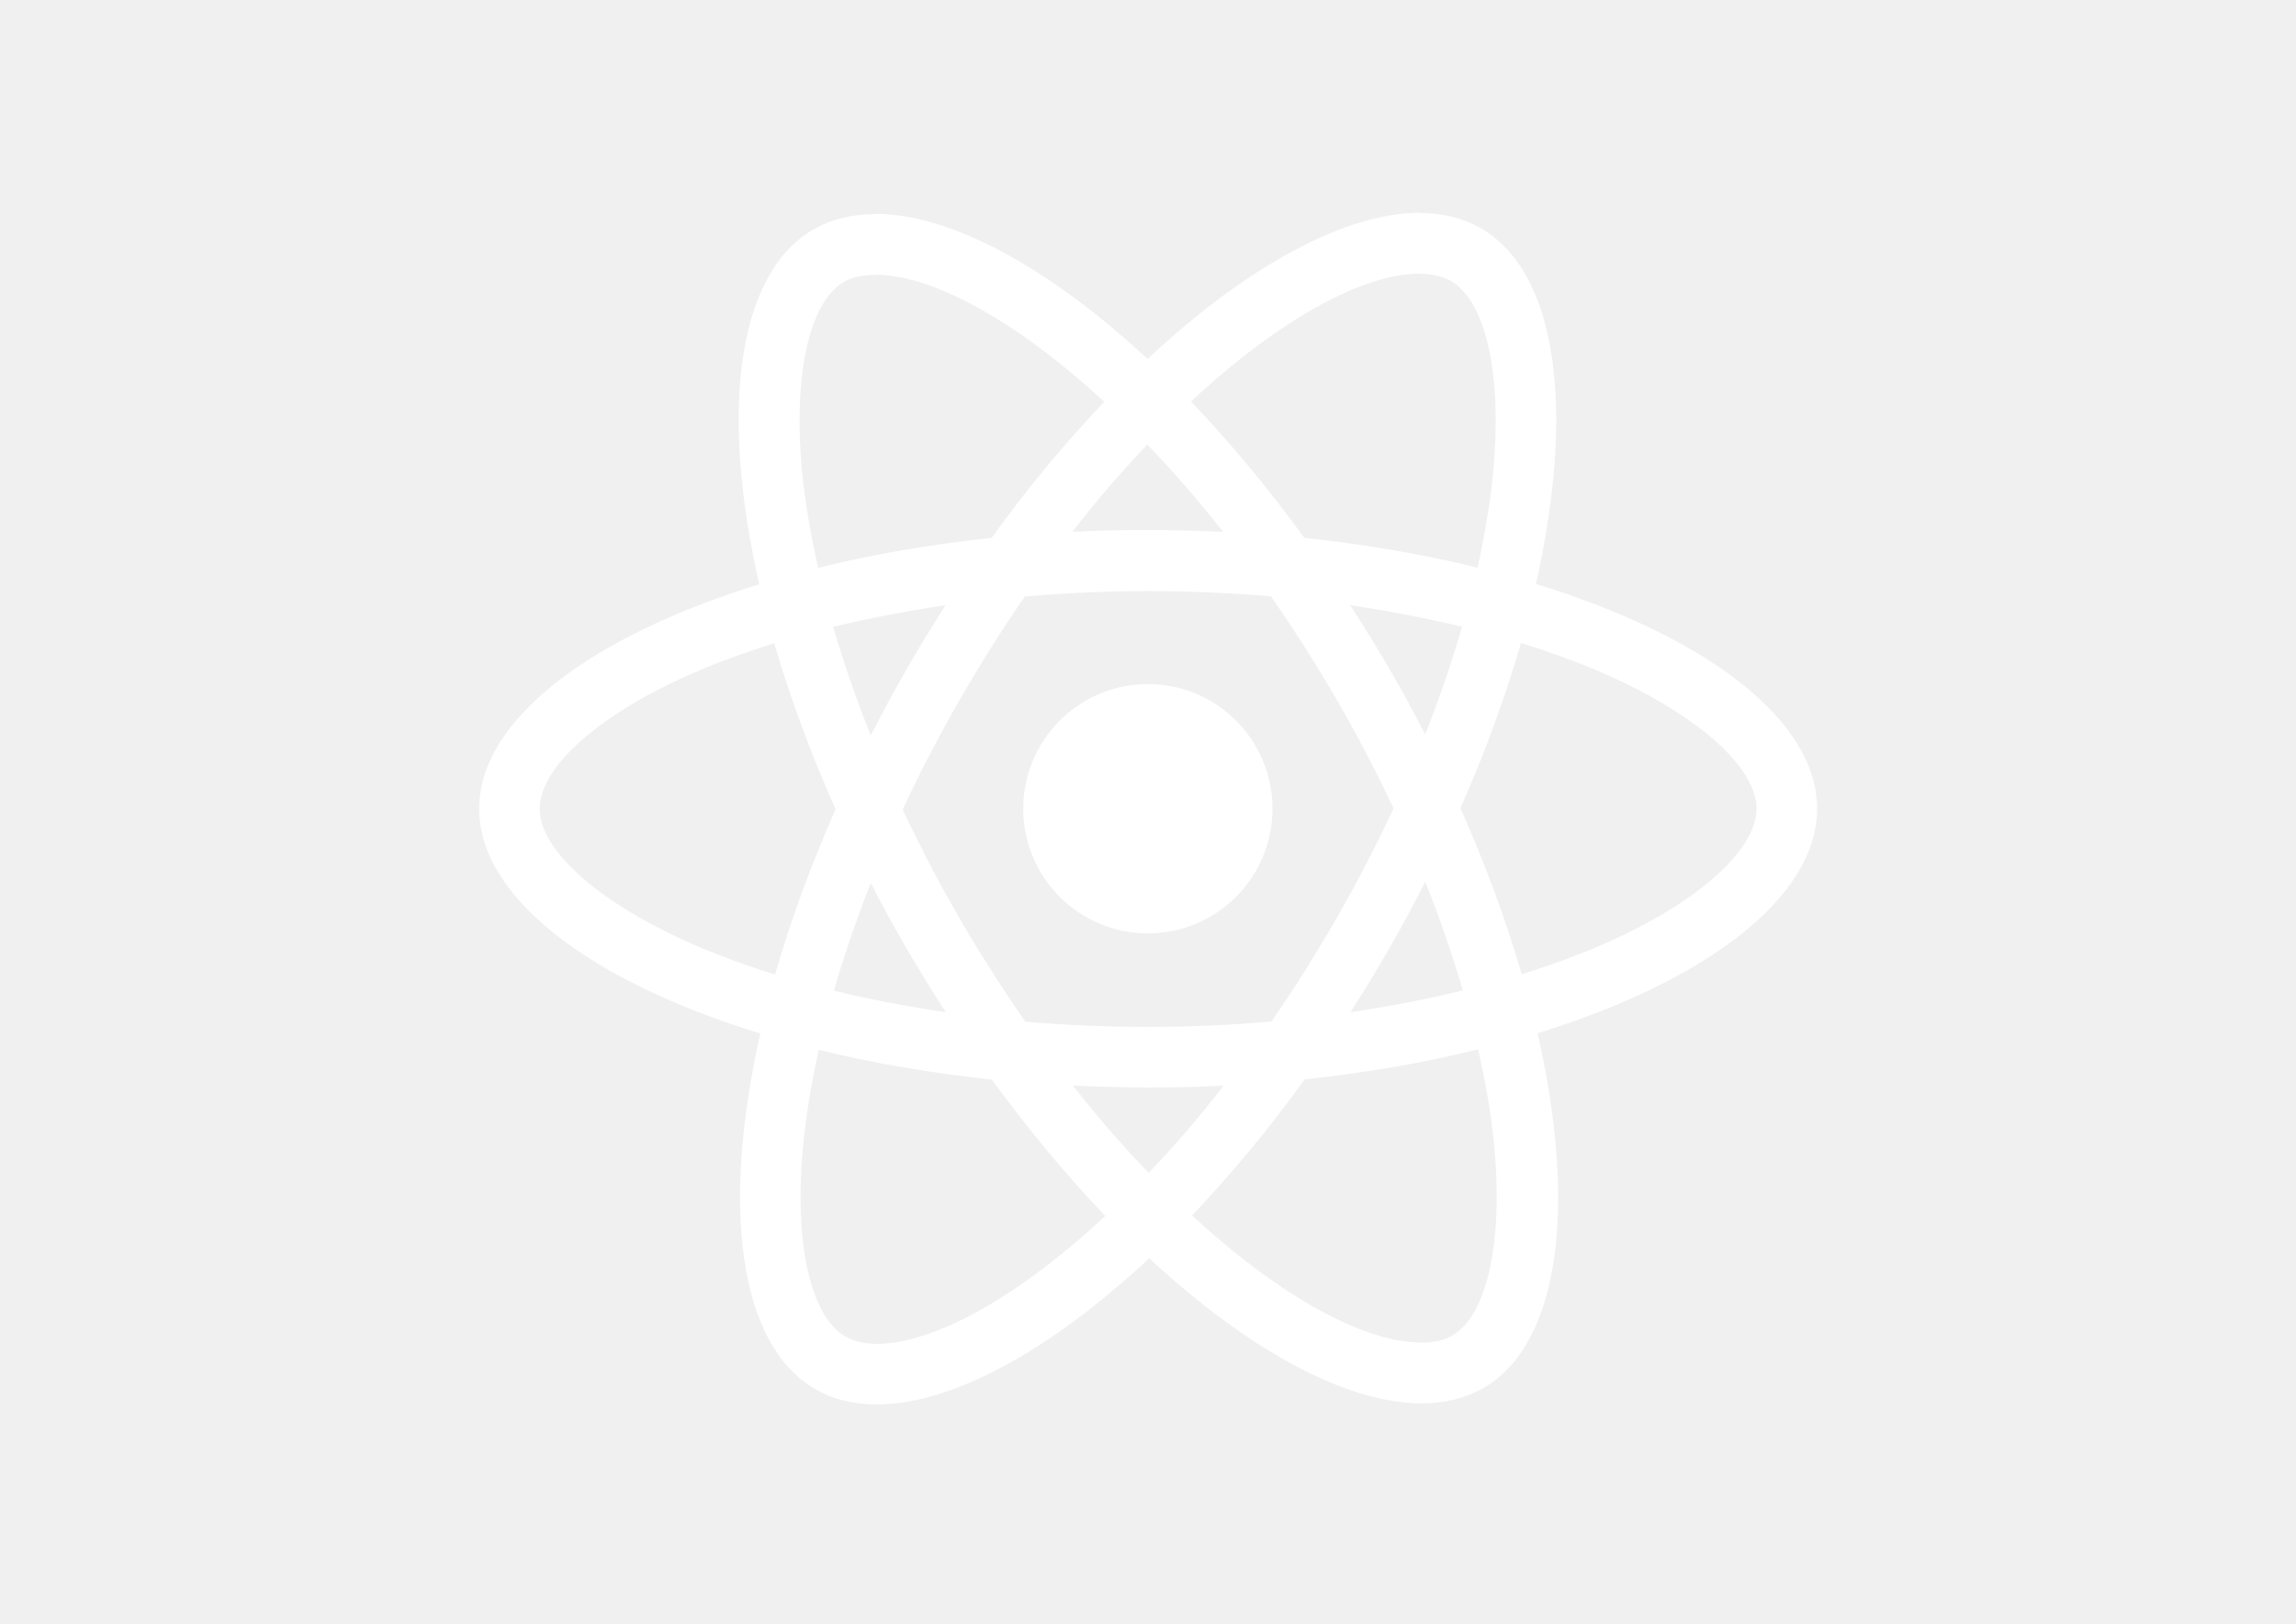
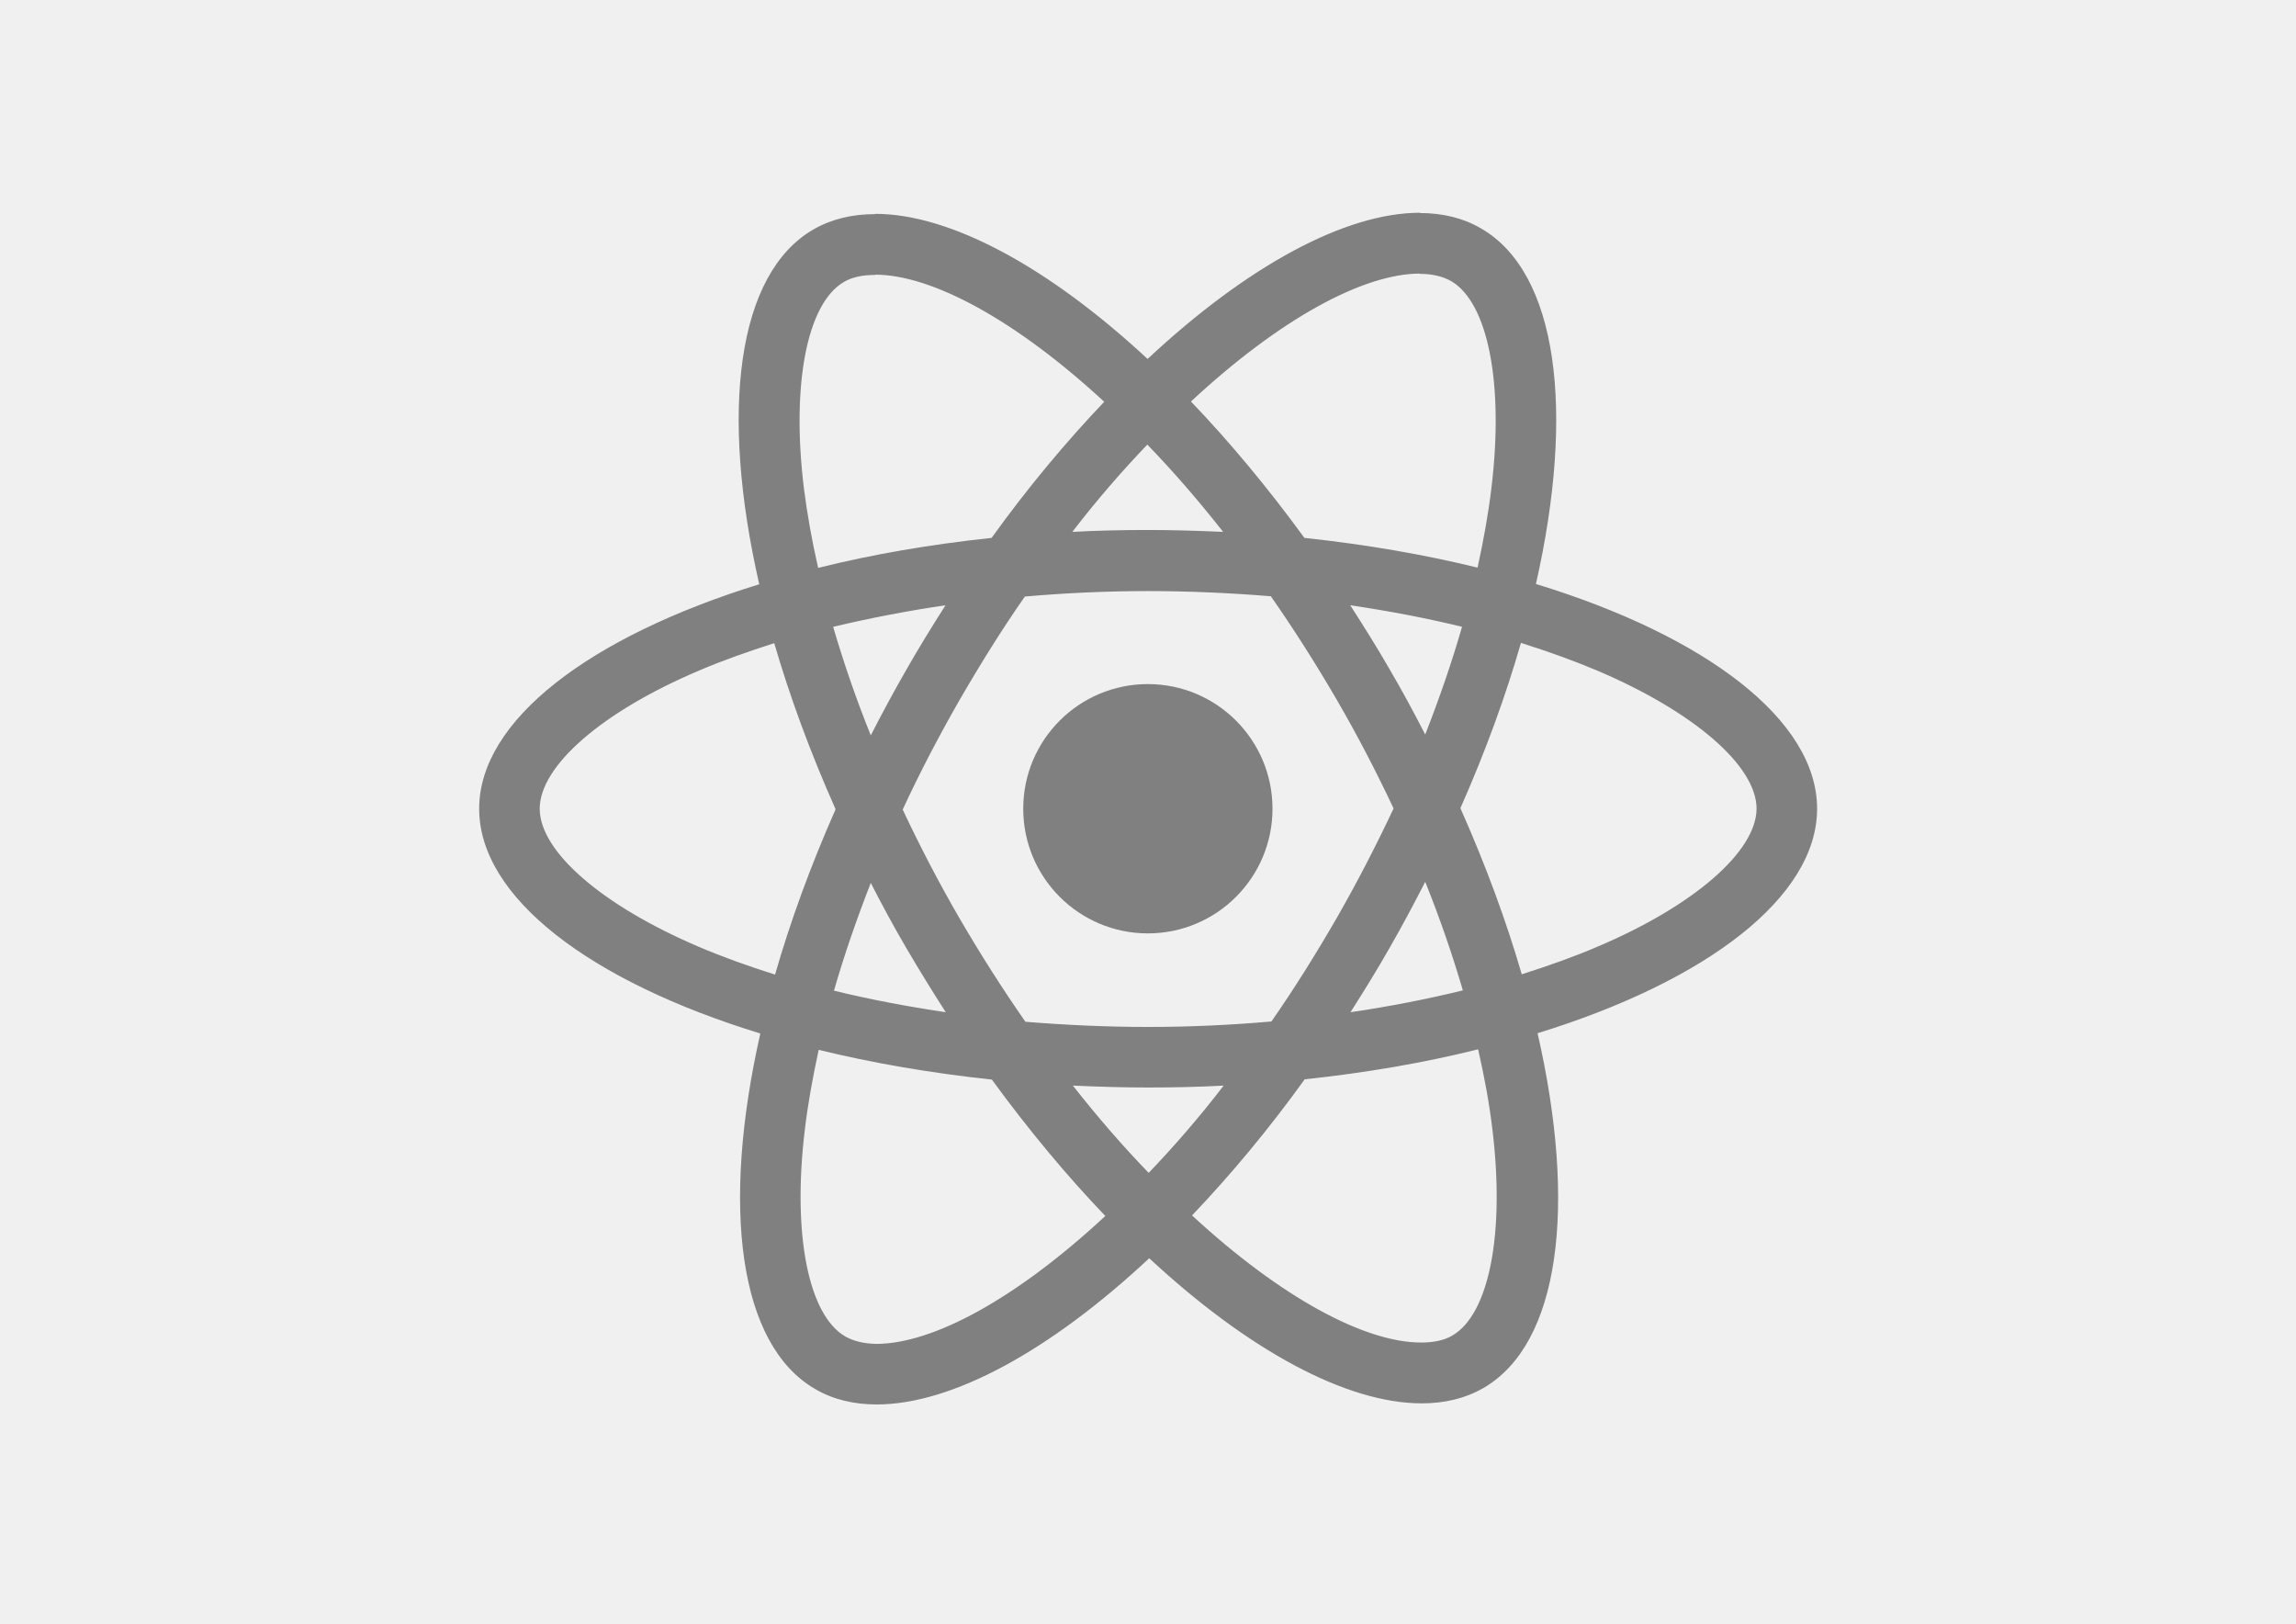
<svg xmlns="http://www.w3.org/2000/svg" viewBox="0 0 841.9 595.3">
-   <g fill="white">
+   <g fill="grey">
    <path d="M666.3 296.5c0-32.5-40.7-63.3-103.1-82.4 14.4-63.6 8-114.2-20.2-130.4-6.5-3.8-14.1-5.6-22.4-5.6v22.3c4.6 0 8.3.9 11.4 2.6 13.6 7.8 19.5 37.5 14.9 75.7-1.1 9.4-2.9 19.3-5.1 29.4-19.6-4.8-41-8.5-63.5-10.9-13.5-18.5-27.5-35.3-41.6-50 32.6-30.3 63.2-46.9 84-46.9V78c-27.5 0-63.5 19.6-99.9 53.6-36.4-33.8-72.4-53.2-99.9-53.2v22.3c20.7 0 51.4 16.5 84 46.6-14 14.7-28 31.4-41.3 49.9-22.6 2.4-44 6.1-63.6 11-2.3-10-4-19.7-5.2-29-4.7-38.2 1.1-67.9 14.6-75.8 3-1.8 6.9-2.6 11.5-2.6V78.5c-8.4 0-16 1.8-22.6 5.6-28.1 16.2-34.4 66.7-19.9 130.1-62.2 19.2-102.7 49.9-102.7 82.3 0 32.5 40.7 63.3 103.1 82.4-14.4 63.6-8 114.2 20.2 130.4 6.5 3.8 14.1 5.6 22.5 5.6 27.5 0 63.5-19.6 99.9-53.6 36.4 33.8 72.4 53.2 99.9 53.2 8.4 0 16-1.8 22.6-5.6 28.1-16.2 34.4-66.7 19.9-130.1 62-19.1 102.5-49.9 102.5-82.3zm-130.2-66.7c-3.7 12.9-8.3 26.2-13.5 39.5-4.1-8-8.4-16-13.1-24-4.6-8-9.5-15.8-14.4-23.4 14.2 2.1 27.9 4.7 41 7.9zm-45.8 106.5c-7.8 13.5-15.8 26.3-24.1 38.2-14.9 1.3-30 2-45.2 2-15.1 0-30.2-.7-45-1.9-8.3-11.9-16.4-24.6-24.2-38-7.6-13.1-14.5-26.4-20.8-39.8 6.2-13.4 13.2-26.8 20.7-39.9 7.8-13.5 15.8-26.3 24.1-38.2 14.9-1.3 30-2 45.2-2 15.1 0 30.2.7 45 1.9 8.3 11.9 16.4 24.6 24.2 38 7.6 13.1 14.5 26.4 20.8 39.8-6.3 13.4-13.2 26.8-20.7 39.9zm32.3-13c5.4 13.4 10 26.8 13.8 39.8-13.1 3.2-26.9 5.9-41.2 8 4.9-7.7 9.8-15.6 14.4-23.7 4.6-8 8.9-16.1 13-24.1zM421.2 430c-9.3-9.6-18.6-20.3-27.8-32 9 .4 18.2.7 27.5.7 9.4 0 18.7-.2 27.8-.7-9 11.7-18.3 22.4-27.5 32zm-74.4-58.9c-14.2-2.1-27.9-4.7-41-7.9 3.7-12.9 8.3-26.2 13.5-39.5 4.1 8 8.4 16 13.1 24 4.7 8 9.5 15.8 14.4 23.4zM420.7 163c9.3 9.6 18.6 20.3 27.8 32-9-.4-18.2-.7-27.5-.7-9.4 0-18.7.2-27.8.7 9-11.7 18.3-22.4 27.5-32zm-74 58.9c-4.9 7.7-9.8 15.6-14.4 23.7-4.6 8-8.9 16-13 24-5.4-13.4-10-26.8-13.8-39.8 13.1-3.1 26.9-5.8 41.2-7.9zm-90.5 125.2c-35.4-15.1-58.3-34.9-58.3-50.6 0-15.7 22.9-35.6 58.3-50.6 8.6-3.7 18-7 27.7-10.1 5.7 19.6 13.2 40 22.5 60.9-9.2 20.8-16.6 41.1-22.2 60.6-9.9-3.1-19.3-6.5-28-10.2zM310 490c-13.6-7.8-19.5-37.5-14.9-75.7 1.1-9.4 2.9-19.3 5.1-29.4 19.6 4.8 41 8.5 63.5 10.9 13.5 18.5 27.5 35.3 41.6 50-32.6 30.3-63.2 46.9-84 46.9-4.5-.1-8.3-1-11.3-2.7zm237.2-76.2c4.7 38.2-1.1 67.9-14.6 75.8-3 1.8-6.9 2.6-11.5 2.6-20.7 0-51.4-16.5-84-46.6 14-14.7 28-31.4 41.3-49.9 22.6-2.4 44-6.1 63.6-11 2.3 10.1 4.1 19.8 5.2 29.1zm38.5-66.7c-8.6 3.7-18 7-27.7 10.1-5.7-19.6-13.2-40-22.5-60.9 9.2-20.8 16.6-41.1 22.2-60.6 9.9 3.1 19.3 6.5 28.1 10.2 35.4 15.1 58.3 34.9 58.3 50.6-.1 15.7-23 35.6-58.4 50.6zM320.8 78.4z" />
    <circle cx="420.9" cy="296.5" r="45.7" />
    <path d="M520.5 78.1z" />
  </g>
</svg>
